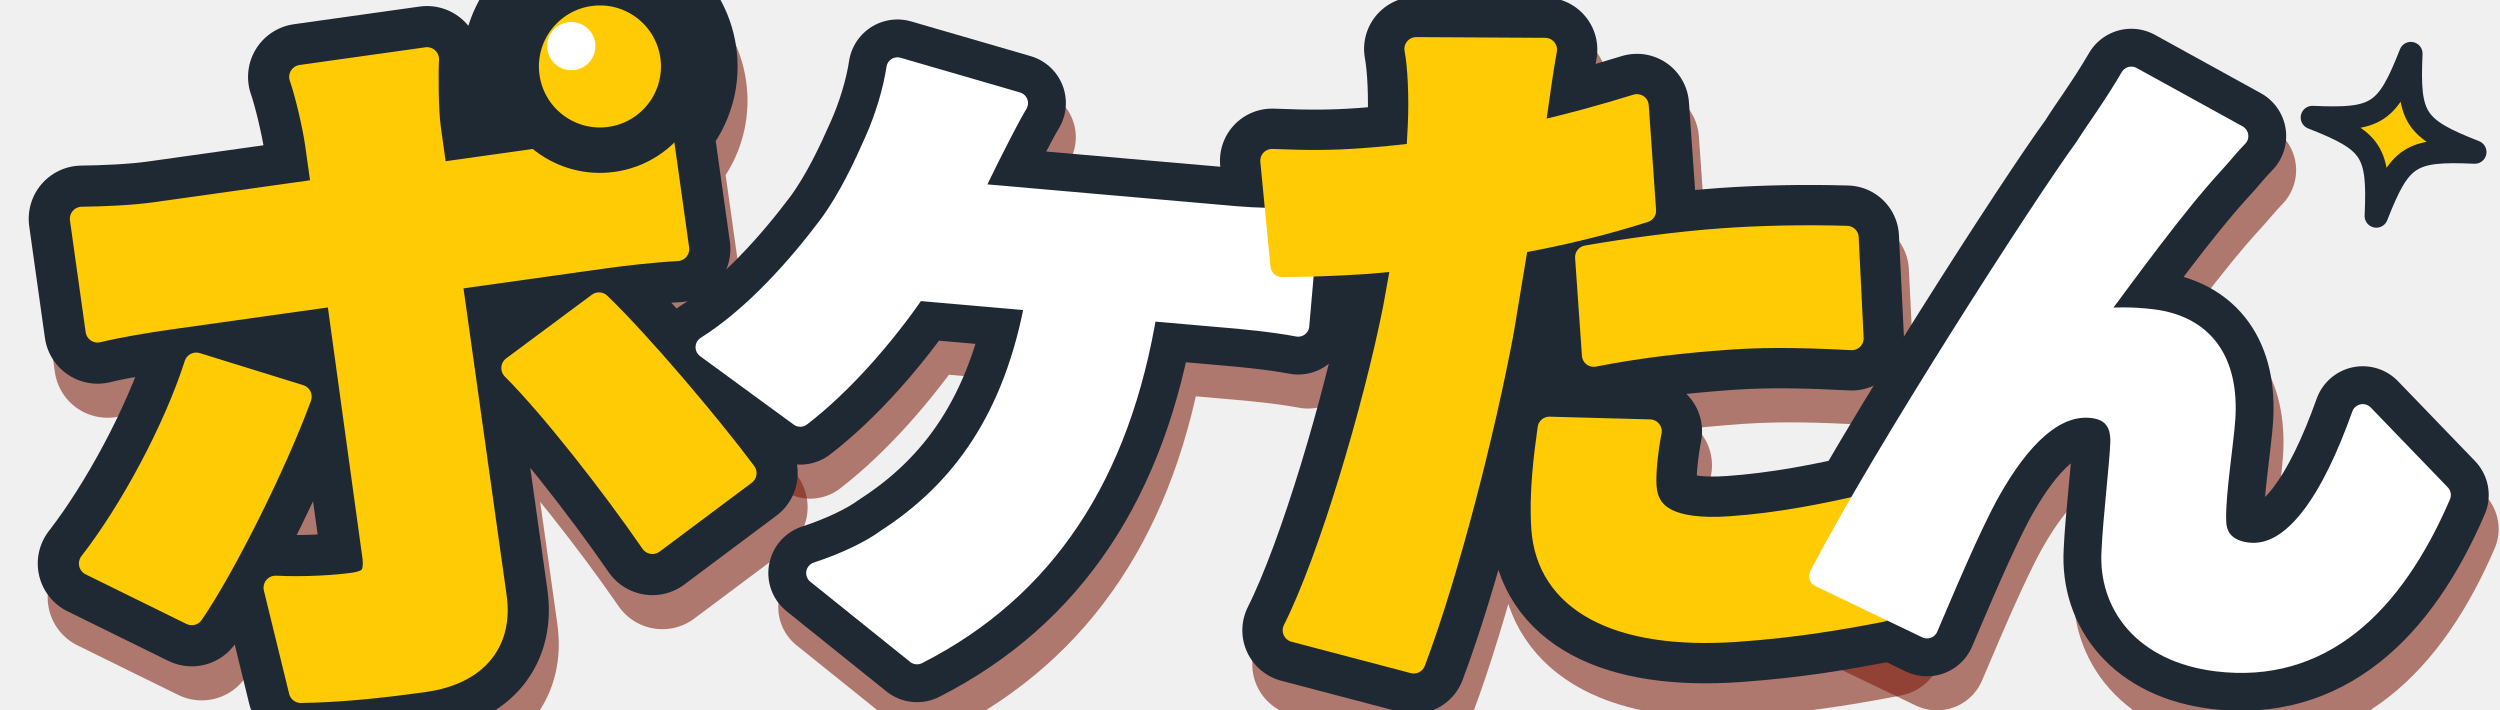
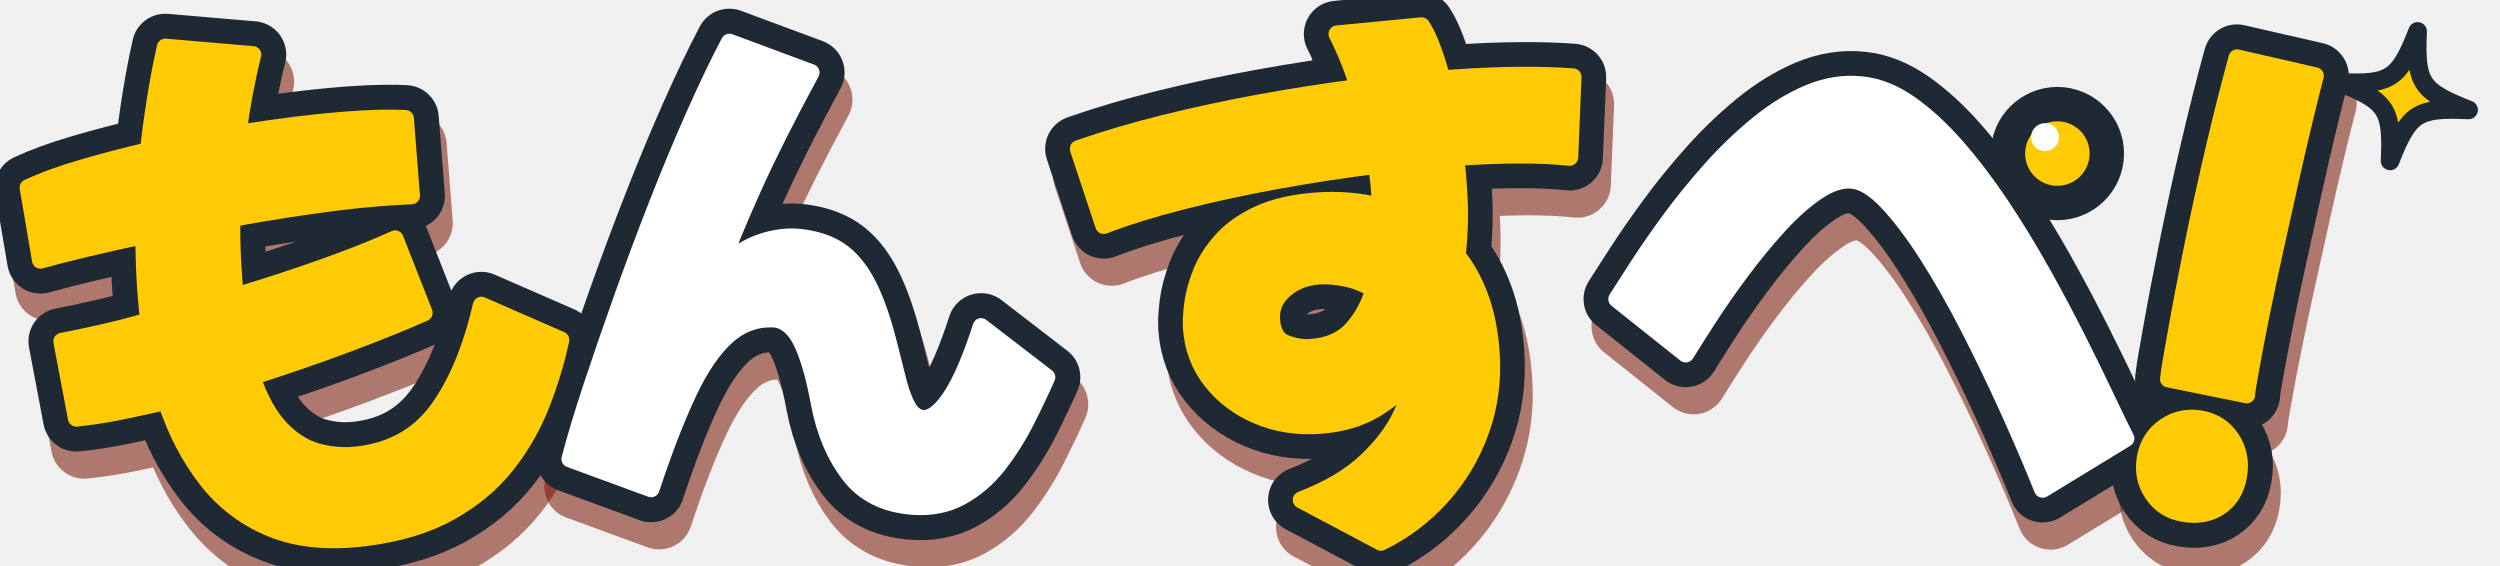
- <svg xmlns="http://www.w3.org/2000/svg" viewBox="0 0 3524 1000" role="img" aria-label="ポケたん">
+ <svg xmlns="http://www.w3.org/2000/svg" viewBox="0 0 4420 1000" role="img" aria-label="もんすぺ！">
  <g stroke-linejoin="round" stroke-linecap="round">
    <g transform="translate(14 48)">
-       <path transform="translate(555 490) rotate(-8) scale(1.0 -1.0) translate(-493 -404)" d="M352 354 214 419C172 332 95 227 28 162L159 73C212 131 304 264 352 354ZM788 424 656 352C702 291 771 172 816 82L958 160C918 233 838 360 788 424ZM83 645V486C112 489 156 490 186 490H426L425 115C424 89 415 81 390 81C366 81 323 84 281 92L296 -57C352 -64 410 -66 470 -66C547 -66 585 -25 585 36V490H801C830 490 874 489 908 486V644L859 639C914 650 955 698 955 756C955 822 902 875 836 875C770 875 717 822 717 756C717 694 765 643 826 637H800H585V703C585 730 593 786 596 800H417C421 781 426 732 426 704V637H186C155 637 114 641 83 645Z" fill="#7a1606" stroke="#7a1606" stroke-width="150" opacity=".55" />
-       <path transform="translate(1409 520) rotate(5) scale(0.92 -0.92) translate(-478 -381)" d="M469 789 282 826C280 792 271 748 258 711C245 673 226 620 199 576C159 512 99 429 28 375L180 283C240 338 298 418 339 491H525C508 307 437 189 329 105C305 84 267 62 227 45L390 -64C576 52 675 236 694 491H818C841 491 887 491 928 487V652C893 646 844 644 818 644H410L432 701C441 723 456 762 469 789Z" fill="#7a1606" stroke="#7a1606" stroke-width="150" opacity=".55" />
-       <path transform="translate(2214 485) rotate(-4) scale(0.98 -0.98) translate(-498 -380)" d="M530 503V362C594 370 656 373 728 373C790 373 852 366 902 360L905 505C844 511 784 514 728 514C663 514 588 509 530 503ZM603 247 459 261C451 223 440 169 440 118C440 16 533 -47 708 -47C792 -47 860 -40 917 -33L923 121C846 108 777 100 709 100C621 100 590 126 590 168C590 188 596 221 603 247ZM217 665C174 665 142 667 88 673L92 522C126 520 165 518 216 518L267 519L249 448C211 309 132 96 73 -3L241 -60C298 64 365 267 401 406L431 532C496 539 560 550 617 564V715C566 703 515 693 464 685L468 702C473 725 483 774 491 805L306 819C309 794 308 749 303 707L298 667C270 666 244 665 217 665Z" fill="#7a1606" stroke="#7a1606" stroke-width="150" opacity=".55" />
-       <path transform="translate(3032 518) rotate(7) scale(0.92 -0.92) translate(-506 -375)" d="M594 743 422 812C401 763 379 725 366 697C313 602 116 195 42 -4L214 -62C230 -7 260 101 284 159C318 241 364 304 425 304C456 304 472 286 475 256C478 223 478 139 482 88C487 8 548 -58 661 -58C820 -58 917 57 969 235L837 342C807 208 760 110 687 110C660 110 636 122 632 155C626 193 629 275 627 311C622 397 579 447 499 447C467 447 435 443 404 434C452 518 510 624 562 697C573 712 583 729 594 743Z" fill="#7a1606" stroke="#7a1606" stroke-width="150" opacity=".55" />
+       <path transform="translate(526 510) rotate(-7) scale(1 -1) translate(-512 -401)" d="M96 221 87 359Q117 361 157.0 365.0Q197 369 244 376V378Q244 414 246.5 451.5Q249 489 254 527Q197 522 148.5 516.5Q100 511 67 506L61 636Q101 649 158.0 658.5Q215 668 280 675Q291 721 304.0 766.0Q317 811 332 853L484 821Q460 759 441 686Q496 688 548 688Q606 688 655.0 685.0Q704 682 738 676L732 539Q707 541 675.5 542.5Q644 544 608 544Q563 544 513.0 542.5Q463 541 412 538Q407 503 404.5 468.5Q402 434 401 401Q484 415 562.0 432.5Q640 450 694 467L729 331Q674 314 589.0 293.5Q504 273 413 256Q426 194 452.0 159.0Q478 124 512.0 110.0Q546 96 584 96Q674 96 732.0 158.0Q790 220 831 332L963 254Q944 199 914.5 144.5Q885 90 840.5 46.0Q796 2 731.0 -24.5Q666 -51 576 -51Q479 -51 414.0 -14.5Q349 22 311.0 86.0Q273 150 257 231Q217 227 181.5 224.0Q146 221 116 221Z" fill="#7a1606" stroke="#7a1606" stroke-width="118" opacity=".55" />
+       <path transform="translate(1451 490) rotate(5) scale(0.93 -0.93) translate(-487 -382)" d="M435 768Q377 634 345.0 542.0Q313 450 295 385Q336 425 371.0 439.5Q406 454 437 454Q484 454 517.5 436.0Q551 418 578.0 375.0Q605 332 630 258Q641 226 651.0 197.5Q661 169 673.0 151.0Q685 133 703 131Q729 132 753.5 177.5Q778 223 799 315L932 230Q918 189 899.5 143.0Q881 97 854.5 56.0Q828 15 789.0 -11.0Q750 -37 696 -37Q619 -37 573.5 13.0Q528 63 506 140Q485 216 462.5 254.5Q440 293 408 295Q357 294 320.5 256.0Q284 218 256.0 142.5Q228 67 201 -47L42 -4Q52 55 71.0 135.5Q90 216 114.0 308.0Q138 400 165.0 492.0Q192 584 220.5 667.0Q249 750 275 812Z" fill="#7a1606" stroke="#7a1606" stroke-width="127" opacity=".55" />
+       <path transform="translate(2365 510) rotate(-4) scale(0.98 -0.98) translate(-478 -373)" d="M65 516 29 657Q102 677 187.5 692.0Q273 707 363.5 717.0Q454 727 541 732Q533 765 524.5 790.0Q516 815 509 831L662 835Q671 819 678.5 793.5Q686 768 692 737Q703 737 714 737Q779 737 833.5 733.5Q888 730 928 724L912 580Q833 594 707 594Q708 565 708 537Q708 476 697 417Q720 384 733.0 339.5Q746 295 746 239Q746 163 717.0 98.0Q688 33 638.0 -15.0Q588 -63 524 -89L386 -3Q461 20 507.0 57.5Q553 95 576.0 136.0Q599 177 606 210Q574 173 530.0 151.0Q486 129 429 129Q367 129 317.5 154.5Q268 180 239.0 223.0Q210 266 210 320Q210 336 215.0 362.0Q220 388 234.0 417.5Q248 447 275.0 473.5Q302 500 345.5 516.5Q389 533 453 533Q482 533 510.5 528.5Q539 524 566 515Q566 521 566 527Q566 559 564 590Q474 585 383.0 575.0Q292 565 209.5 550.0Q127 535 65 516ZM355 325Q355 291 377.5 280.5Q400 270 422 270Q471 270 500.0 298.5Q529 327 543 367Q519 384 492.5 391.0Q466 398 446 398Q409 398 382.0 377.5Q355 357 355 325Z" fill="#7a1606" stroke="#7a1606" stroke-width="120" opacity=".55" />
+       <path transform="translate(3326 490) rotate(6) scale(0.95 -0.95) translate(-496 -349)" d="M836 -12Q801 54 758.0 127.5Q715 201 669.0 271.5Q623 342 578.0 398.5Q533 455 493.5 489.0Q454 523 424 523Q394 523 361.0 495.5Q328 468 296.0 424.5Q264 381 235.0 332.0Q206 283 184.0 239.5Q162 196 149 169L11 257Q23 281 44.0 322.5Q65 364 94.5 414.5Q124 465 160.0 515.0Q196 565 238.0 607.5Q280 650 326.5 675.5Q373 701 423 701Q468 701 515.0 675.0Q562 649 610.0 604.5Q658 560 704.0 504.5Q750 449 792.0 389.5Q834 330 870.0 274.0Q906 218 934.0 172.0Q962 126 980 98Z" fill="#7a1606" stroke="#7a1606" stroke-width="124" opacity=".55" />
+       <path transform="translate(3936 510) rotate(10) scale(0.9 -0.9) translate(-504 -367)" d="M446 817 604 809Q601 772 597.5 715.5Q594 659 591.0 591.5Q588 524 585.0 455.0Q582 386 580.5 323.5Q579 261 579 214Q579 201 579.0 189.0Q579 177 580 168L423 172Q422 189 422.0 210.5Q422 232 422 258Q422 340 424.5 437.0Q427 534 432.5 632.5Q438 731 446 817ZM497 -83Q458 -83 431.5 -55.5Q405 -28 405 12Q405 52 432.5 79.0Q460 106 500 106Q539 106 565.5 78.0Q592 50 592 8Q592 -33 566.0 -58.0Q540 -83 497 -83Z" fill="#7a1606" stroke="#7a1606" stroke-width="131" opacity=".55" />
    </g>
-     <path transform="translate(555 490) rotate(-8) scale(1.0 -1.0) translate(-493 -404)" d="M352 354 214 419C172 332 95 227 28 162L159 73C212 131 304 264 352 354ZM788 424 656 352C702 291 771 172 816 82L958 160C918 233 838 360 788 424ZM83 645V486C112 489 156 490 186 490H426L425 115C424 89 415 81 390 81C366 81 323 84 281 92L296 -57C352 -64 410 -66 470 -66C547 -66 585 -25 585 36V490H801C830 490 874 489 908 486V644L859 639C914 650 955 698 955 756C955 822 902 875 836 875C770 875 717 822 717 756C717 694 765 643 826 637H800H585V703C585 730 593 786 596 800H417C421 781 426 732 426 704V637H186C155 637 114 641 83 645Z" fill="#1f2933" stroke="#1f2933" stroke-width="150" />
-     <path transform="translate(1409 520) rotate(5) scale(0.92 -0.92) translate(-478 -381)" d="M469 789 282 826C280 792 271 748 258 711C245 673 226 620 199 576C159 512 99 429 28 375L180 283C240 338 298 418 339 491H525C508 307 437 189 329 105C305 84 267 62 227 45L390 -64C576 52 675 236 694 491H818C841 491 887 491 928 487V652C893 646 844 644 818 644H410L432 701C441 723 456 762 469 789Z" fill="#1f2933" stroke="#1f2933" stroke-width="150" />
-     <path transform="translate(2214 485) rotate(-4) scale(0.98 -0.98) translate(-498 -380)" d="M530 503V362C594 370 656 373 728 373C790 373 852 366 902 360L905 505C844 511 784 514 728 514C663 514 588 509 530 503ZM603 247 459 261C451 223 440 169 440 118C440 16 533 -47 708 -47C792 -47 860 -40 917 -33L923 121C846 108 777 100 709 100C621 100 590 126 590 168C590 188 596 221 603 247ZM217 665C174 665 142 667 88 673L92 522C126 520 165 518 216 518L267 519L249 448C211 309 132 96 73 -3L241 -60C298 64 365 267 401 406L431 532C496 539 560 550 617 564V715C566 703 515 693 464 685L468 702C473 725 483 774 491 805L306 819C309 794 308 749 303 707L298 667C270 666 244 665 217 665Z" fill="#1f2933" stroke="#1f2933" stroke-width="150" />
-     <path transform="translate(3032 518) rotate(7) scale(0.92 -0.92) translate(-506 -375)" d="M594 743 422 812C401 763 379 725 366 697C313 602 116 195 42 -4L214 -62C230 -7 260 101 284 159C318 241 364 304 425 304C456 304 472 286 475 256C478 223 478 139 482 88C487 8 548 -58 661 -58C820 -58 917 57 969 235L837 342C807 208 760 110 687 110C660 110 636 122 632 155C626 193 629 275 627 311C622 397 579 447 499 447C467 447 435 443 404 434C452 518 510 624 562 697C573 712 583 729 594 743Z" fill="#1f2933" stroke="#1f2933" stroke-width="150" />
-     <path transform="translate(555 490) rotate(-8) scale(1.0 -1.0) translate(-493 -404)" d="M352 354 214 419C172 332 95 227 28 162L159 73C212 131 304 264 352 354ZM788 424 656 352C702 291 771 172 816 82L958 160C918 233 838 360 788 424ZM83 645V486C112 489 156 490 186 490H426L425 115C424 89 415 81 390 81C366 81 323 84 281 92L296 -57C352 -64 410 -66 470 -66C547 -66 585 -25 585 36V490H801C830 490 874 489 908 486V644L859 639C914 650 955 698 955 756C955 822 902 875 836 875C770 875 717 822 717 756C717 694 765 643 826 637H800H585V703C585 730 593 786 596 800H417C421 781 426 732 426 704V637H186C155 637 114 641 83 645Z" fill="#ffcb05" stroke="#ffcb05" stroke-width="34" />
-     <path transform="translate(1409 520) rotate(5) scale(0.92 -0.92) translate(-478 -381)" d="M469 789 282 826C280 792 271 748 258 711C245 673 226 620 199 576C159 512 99 429 28 375L180 283C240 338 298 418 339 491H525C508 307 437 189 329 105C305 84 267 62 227 45L390 -64C576 52 675 236 694 491H818C841 491 887 491 928 487V652C893 646 844 644 818 644H410L432 701C441 723 456 762 469 789Z" fill="#ffffff" stroke="#ffffff" stroke-width="34" />
-     <path transform="translate(2214 485) rotate(-4) scale(0.98 -0.98) translate(-498 -380)" d="M530 503V362C594 370 656 373 728 373C790 373 852 366 902 360L905 505C844 511 784 514 728 514C663 514 588 509 530 503ZM603 247 459 261C451 223 440 169 440 118C440 16 533 -47 708 -47C792 -47 860 -40 917 -33L923 121C846 108 777 100 709 100C621 100 590 126 590 168C590 188 596 221 603 247ZM217 665C174 665 142 667 88 673L92 522C126 520 165 518 216 518L267 519L249 448C211 309 132 96 73 -3L241 -60C298 64 365 267 401 406L431 532C496 539 560 550 617 564V715C566 703 515 693 464 685L468 702C473 725 483 774 491 805L306 819C309 794 308 749 303 707L298 667C270 666 244 665 217 665Z" fill="#ffcb05" stroke="#ffcb05" stroke-width="34" />
-     <path transform="translate(3032 518) rotate(7) scale(0.92 -0.92) translate(-506 -375)" d="M594 743 422 812C401 763 379 725 366 697C313 602 116 195 42 -4L214 -62C230 -7 260 101 284 159C318 241 364 304 425 304C456 304 472 286 475 256C478 223 478 139 482 88C487 8 548 -58 661 -58C820 -58 917 57 969 235L837 342C807 208 760 110 687 110C660 110 636 122 632 155C626 193 629 275 627 311C622 397 579 447 499 447C467 447 435 443 404 434C452 518 510 624 562 697C573 712 583 729 594 743Z" fill="#ffffff" stroke="#ffffff" stroke-width="34" />
+     <path transform="translate(526 510) rotate(-7) scale(1 -1) translate(-512 -401)" d="M96 221 87 359Q117 361 157.0 365.0Q197 369 244 376V378Q244 414 246.5 451.5Q249 489 254 527Q197 522 148.5 516.5Q100 511 67 506L61 636Q101 649 158.0 658.5Q215 668 280 675Q291 721 304.0 766.0Q317 811 332 853L484 821Q460 759 441 686Q496 688 548 688Q606 688 655.0 685.0Q704 682 738 676L732 539Q707 541 675.5 542.5Q644 544 608 544Q563 544 513.0 542.5Q463 541 412 538Q407 503 404.5 468.5Q402 434 401 401Q484 415 562.0 432.5Q640 450 694 467L729 331Q674 314 589.0 293.5Q504 273 413 256Q426 194 452.0 159.0Q478 124 512.0 110.0Q546 96 584 96Q674 96 732.0 158.0Q790 220 831 332L963 254Q944 199 914.5 144.5Q885 90 840.5 46.0Q796 2 731.0 -24.5Q666 -51 576 -51Q479 -51 414.0 -14.5Q349 22 311.0 86.0Q273 150 257 231Q217 227 181.5 224.0Q146 221 116 221Z" fill="#1f2933" stroke="#1f2933" stroke-width="118" />
+     <path transform="translate(1451 490) rotate(5) scale(0.93 -0.93) translate(-487 -382)" d="M435 768Q377 634 345.0 542.0Q313 450 295 385Q336 425 371.0 439.5Q406 454 437 454Q484 454 517.5 436.0Q551 418 578.0 375.0Q605 332 630 258Q641 226 651.0 197.5Q661 169 673.0 151.0Q685 133 703 131Q729 132 753.5 177.5Q778 223 799 315L932 230Q918 189 899.5 143.0Q881 97 854.5 56.0Q828 15 789.0 -11.0Q750 -37 696 -37Q619 -37 573.5 13.0Q528 63 506 140Q485 216 462.5 254.5Q440 293 408 295Q357 294 320.5 256.0Q284 218 256.0 142.5Q228 67 201 -47L42 -4Q52 55 71.0 135.5Q90 216 114.0 308.0Q138 400 165.0 492.0Q192 584 220.5 667.0Q249 750 275 812Z" fill="#1f2933" stroke="#1f2933" stroke-width="127" />
+     <path transform="translate(2365 510) rotate(-4) scale(0.98 -0.98) translate(-478 -373)" d="M65 516 29 657Q102 677 187.5 692.0Q273 707 363.5 717.0Q454 727 541 732Q533 765 524.5 790.0Q516 815 509 831L662 835Q671 819 678.5 793.5Q686 768 692 737Q703 737 714 737Q779 737 833.5 733.5Q888 730 928 724L912 580Q833 594 707 594Q708 565 708 537Q708 476 697 417Q720 384 733.0 339.5Q746 295 746 239Q746 163 717.0 98.0Q688 33 638.0 -15.0Q588 -63 524 -89L386 -3Q461 20 507.0 57.5Q553 95 576.0 136.0Q599 177 606 210Q574 173 530.0 151.0Q486 129 429 129Q367 129 317.5 154.5Q268 180 239.0 223.0Q210 266 210 320Q210 336 215.0 362.0Q220 388 234.0 417.5Q248 447 275.0 473.5Q302 500 345.5 516.5Q389 533 453 533Q482 533 510.5 528.5Q539 524 566 515Q566 521 566 527Q566 559 564 590Q474 585 383.0 575.0Q292 565 209.5 550.0Q127 535 65 516ZM355 325Q355 291 377.5 280.5Q400 270 422 270Q471 270 500.0 298.5Q529 327 543 367Q519 384 492.5 391.0Q466 398 446 398Q409 398 382.0 377.5Q355 357 355 325Z" fill="#1f2933" stroke="#1f2933" stroke-width="120" />
+     <path transform="translate(3326 490) rotate(6) scale(0.95 -0.95) translate(-496 -349)" d="M836 -12Q801 54 758.0 127.5Q715 201 669.0 271.5Q623 342 578.0 398.5Q533 455 493.5 489.0Q454 523 424 523Q394 523 361.0 495.5Q328 468 296.0 424.5Q264 381 235.0 332.0Q206 283 184.0 239.5Q162 196 149 169L11 257Q23 281 44.0 322.5Q65 364 94.5 414.5Q124 465 160.0 515.0Q196 565 238.0 607.5Q280 650 326.5 675.5Q373 701 423 701Q468 701 515.0 675.0Q562 649 610.0 604.5Q658 560 704.0 504.5Q750 449 792.0 389.5Q834 330 870.0 274.0Q906 218 934.0 172.0Q962 126 980 98Z" fill="#1f2933" stroke="#1f2933" stroke-width="124" />
+     <path transform="translate(3936 510) rotate(10) scale(0.9 -0.9) translate(-504 -367)" d="M446 817 604 809Q601 772 597.5 715.5Q594 659 591.0 591.5Q588 524 585.0 455.0Q582 386 580.5 323.5Q579 261 579 214Q579 201 579.0 189.0Q579 177 580 168L423 172Q422 189 422.0 210.5Q422 232 422 258Q422 340 424.5 437.0Q427 534 432.5 632.5Q438 731 446 817ZM497 -83Q458 -83 431.5 -55.5Q405 -28 405 12Q405 52 432.5 79.0Q460 106 500 106Q539 106 565.5 78.0Q592 50 592 8Q592 -33 566.0 -58.0Q540 -83 497 -83Z" fill="#1f2933" stroke="#1f2933" stroke-width="131" />
+     <path transform="translate(526 510) rotate(-7) scale(1 -1) translate(-512 -401)" d="M96 221 87 359Q117 361 157.0 365.0Q197 369 244 376V378Q244 414 246.5 451.5Q249 489 254 527Q197 522 148.5 516.5Q100 511 67 506L61 636Q101 649 158.0 658.5Q215 668 280 675Q291 721 304.0 766.0Q317 811 332 853L484 821Q460 759 441 686Q496 688 548 688Q606 688 655.0 685.0Q704 682 738 676L732 539Q707 541 675.5 542.5Q644 544 608 544Q563 544 513.0 542.5Q463 541 412 538Q407 503 404.5 468.5Q402 434 401 401Q484 415 562.0 432.5Q640 450 694 467L729 331Q674 314 589.0 293.5Q504 273 413 256Q426 194 452.0 159.0Q478 124 512.0 110.0Q546 96 584 96Q674 96 732.0 158.0Q790 220 831 332L963 254Q944 199 914.5 144.5Q885 90 840.5 46.0Q796 2 731.0 -24.5Q666 -51 576 -51Q479 -51 414.0 -14.5Q349 22 311.0 86.0Q273 150 257 231Q217 227 181.5 224.0Q146 221 116 221Z" fill="#ffcb05" stroke="#ffcb05" stroke-width="30" />
+     <path transform="translate(1451 490) rotate(5) scale(0.93 -0.93) translate(-487 -382)" d="M435 768Q377 634 345.0 542.0Q313 450 295 385Q336 425 371.0 439.5Q406 454 437 454Q484 454 517.5 436.0Q551 418 578.0 375.0Q605 332 630 258Q641 226 651.0 197.5Q661 169 673.0 151.0Q685 133 703 131Q729 132 753.5 177.5Q778 223 799 315L932 230Q918 189 899.5 143.0Q881 97 854.5 56.0Q828 15 789.0 -11.0Q750 -37 696 -37Q619 -37 573.5 13.0Q528 63 506 140Q485 216 462.5 254.5Q440 293 408 295Q357 294 320.5 256.0Q284 218 256.0 142.5Q228 67 201 -47L42 -4Q52 55 71.0 135.5Q90 216 114.0 308.0Q138 400 165.0 492.0Q192 584 220.5 667.0Q249 750 275 812Z" fill="#ffffff" stroke="#ffffff" stroke-width="32" />
+     <path transform="translate(2365 510) rotate(-4) scale(0.98 -0.98) translate(-478 -373)" d="M65 516 29 657Q102 677 187.5 692.0Q273 707 363.5 717.0Q454 727 541 732Q533 765 524.5 790.0Q516 815 509 831L662 835Q671 819 678.5 793.5Q686 768 692 737Q703 737 714 737Q779 737 833.5 733.5Q888 730 928 724L912 580Q833 594 707 594Q708 565 708 537Q708 476 697 417Q720 384 733.0 339.5Q746 295 746 239Q746 163 717.0 98.0Q688 33 638.0 -15.0Q588 -63 524 -89L386 -3Q461 20 507.0 57.5Q553 95 576.0 136.0Q599 177 606 210Q574 173 530.0 151.0Q486 129 429 129Q367 129 317.5 154.5Q268 180 239.0 223.0Q210 266 210 320Q210 336 215.0 362.0Q220 388 234.0 417.5Q248 447 275.0 473.5Q302 500 345.5 516.5Q389 533 453 533Q482 533 510.5 528.5Q539 524 566 515Q566 521 566 527Q566 559 564 590Q474 585 383.0 575.0Q292 565 209.5 550.0Q127 535 65 516ZM355 325Q355 291 377.5 280.5Q400 270 422 270Q471 270 500.0 298.5Q529 327 543 367Q519 384 492.5 391.0Q466 398 446 398Q409 398 382.0 377.5Q355 357 355 325Z" fill="#ffcb05" stroke="#ffcb05" stroke-width="31" />
+     <path transform="translate(3326 490) rotate(6) scale(0.95 -0.95) translate(-496 -349)" d="M836 -12Q801 54 758.0 127.5Q715 201 669.0 271.5Q623 342 578.0 398.5Q533 455 493.5 489.0Q454 523 424 523Q394 523 361.0 495.5Q328 468 296.0 424.5Q264 381 235.0 332.0Q206 283 184.0 239.5Q162 196 149 169L11 257Q23 281 44.0 322.5Q65 364 94.5 414.5Q124 465 160.0 515.0Q196 565 238.0 607.5Q280 650 326.5 675.5Q373 701 423 701Q468 701 515.0 675.0Q562 649 610.0 604.5Q658 560 704.0 504.5Q750 449 792.0 389.5Q834 330 870.0 274.0Q906 218 934.0 172.0Q962 126 980 98Z" fill="#ffffff" stroke="#ffffff" stroke-width="32" />
+     <path transform="translate(3936 510) rotate(10) scale(0.9 -0.9) translate(-504 -367)" d="M446 817 604 809Q601 772 597.5 715.5Q594 659 591.0 591.5Q588 524 585.0 455.0Q582 386 580.5 323.5Q579 261 579 214Q579 201 579.0 189.0Q579 177 580 168L423 172Q422 189 422.0 210.5Q422 232 422 258Q422 340 424.5 437.0Q427 534 432.5 632.5Q438 731 446 817ZM497 -83Q458 -83 431.5 -55.5Q405 -28 405 12Q405 52 432.5 79.0Q460 106 500 106Q539 106 565.5 78.0Q592 50 592 8Q592 -33 566.0 -58.0Q540 -83 497 -83Z" fill="#ffcb05" stroke="#ffcb05" stroke-width="33" />
  </g>
-   <g transform="translate(555 490) rotate(-8) scale(1.0 -1.0) translate(-493 -404)">
-     <circle cx="836" cy="756" r="118" fill="#ffcb05" stroke="#1f2933" stroke-width="64" />
-     <circle cx="800" cy="790" r="34" fill="#fff" />
+   <g transform="translate(3326 490) rotate(6) scale(0.95 -0.95) translate(-496 -349)">
+     <circle cx="798" cy="612" r="92" fill="#ffcb05" stroke="#1f2933" stroke-width="64" />
+     <circle cx="772" cy="640" r="26" fill="#fff" />
  </g>
-   <g transform="translate(3374 190) rotate(12) scale(1.5)">
+   <g transform="translate(4250 170) rotate(12) scale(1.5)">
    <path d="M0 -78 C10 -18 18 -10 78 0 C18 10 10 18 0 78 C-10 18 -18 10 -78 0 C-18 -10 -10 -18 0 -78Z" fill="#ffcb05" stroke="#1f2933" stroke-width="22" stroke-linejoin="round" />
  </g>
</svg>
